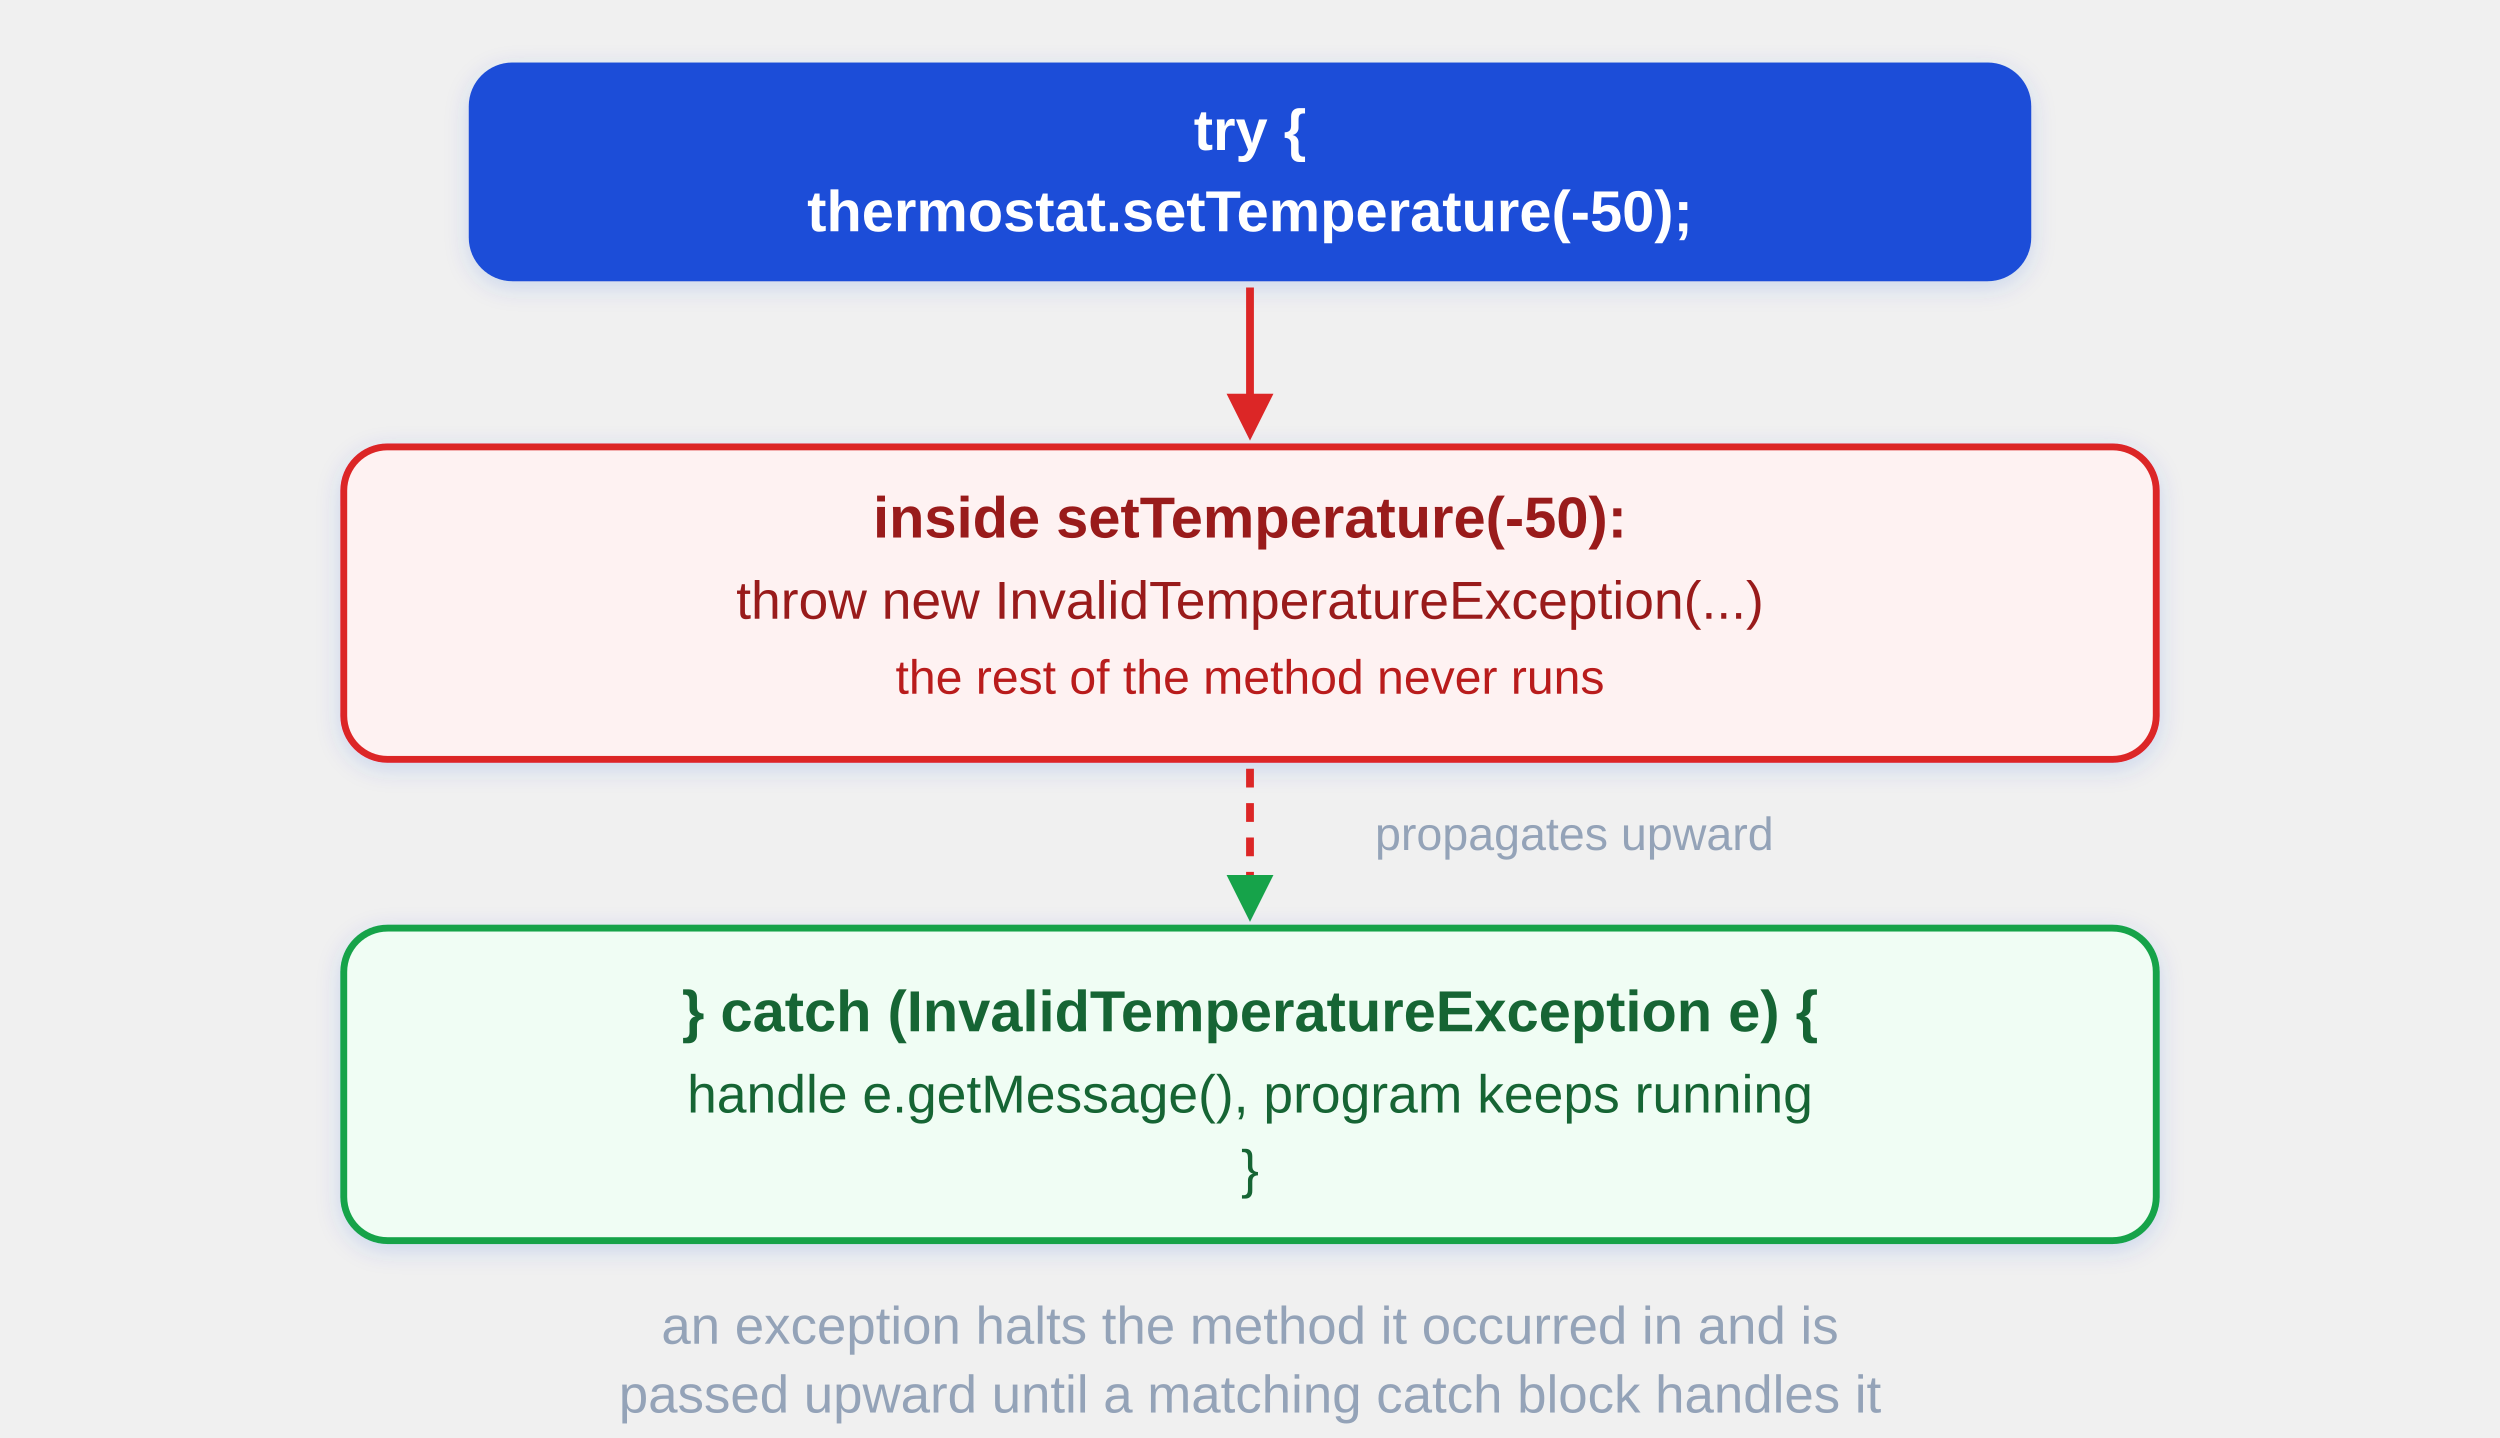
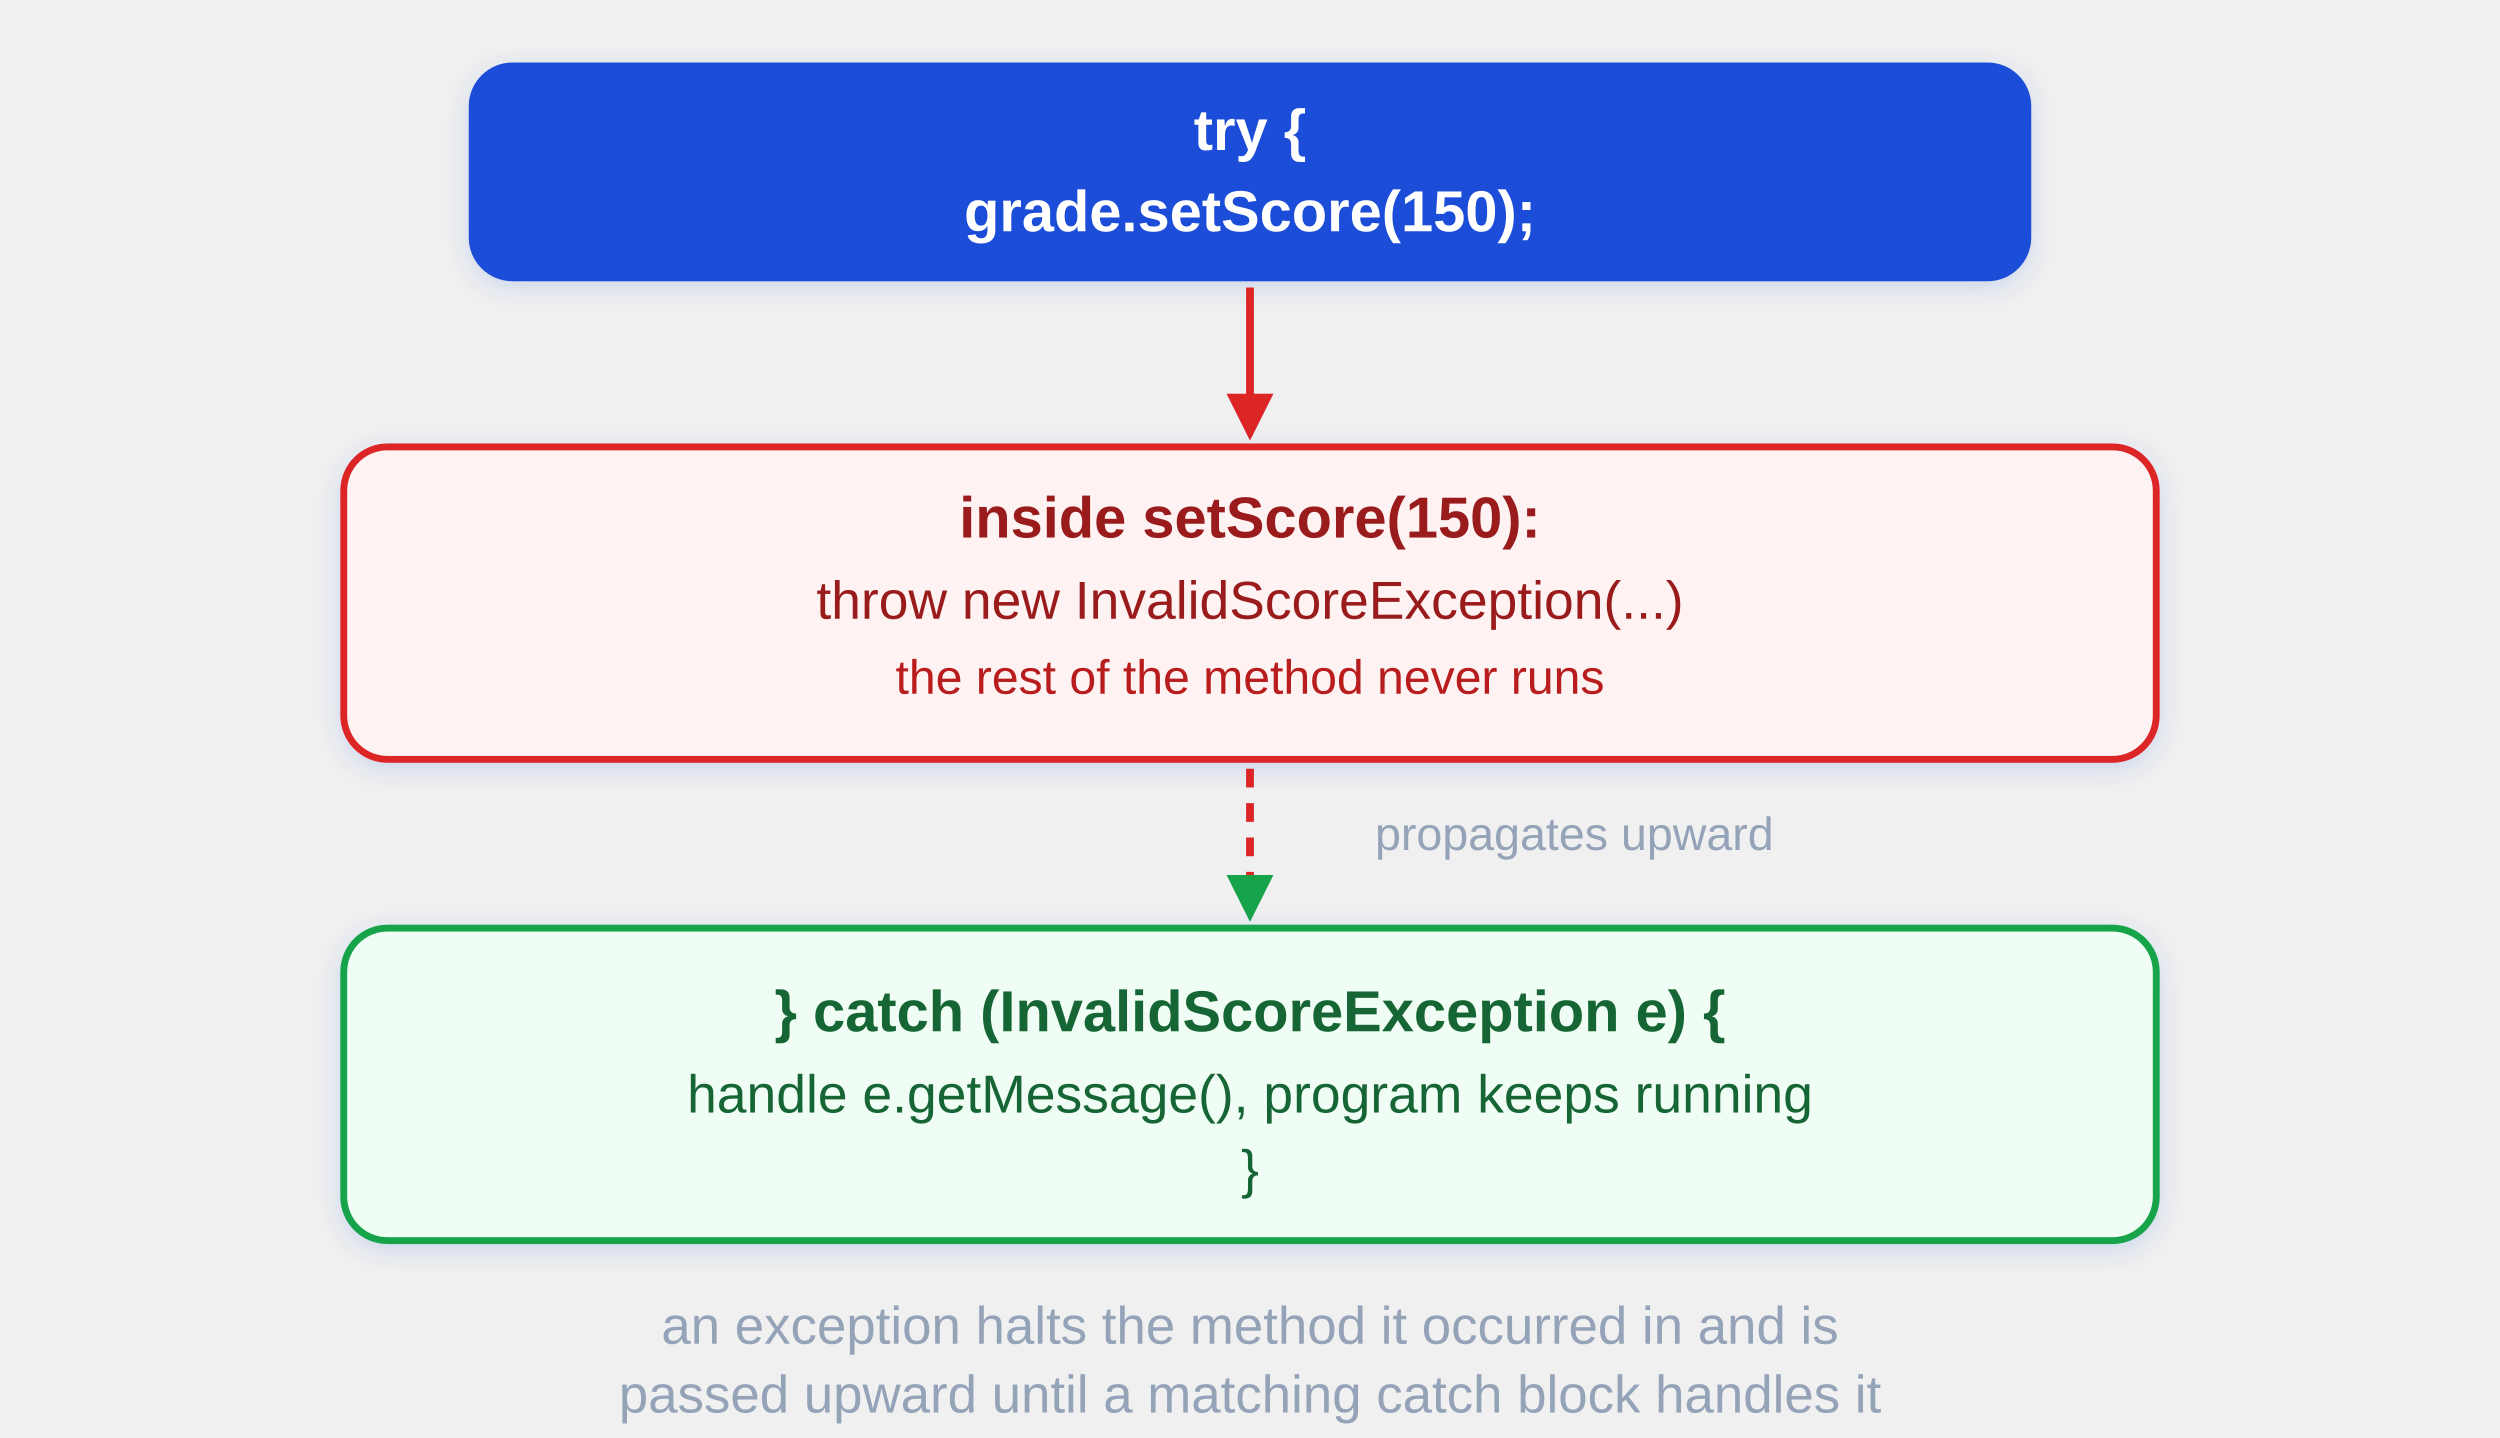
<svg xmlns="http://www.w3.org/2000/svg" viewBox="0 0 800 460" font-family="'Helvetica Neue', Arial, sans-serif">
  <defs>
    <filter id="softShadow" x="-30%" y="-30%" width="160%" height="160%">
      <feDropShadow dx="0" dy="2" stdDeviation="4" flood-color="#1d4ed8" flood-opacity="0.16" />
    </filter>
    <marker id="arrowRed" viewBox="0 0 10 10" refX="8" refY="5" markerWidth="6" markerHeight="6" orient="auto-start-reverse">
      <path d="M0,0 L10,5 L0,10 z" fill="#dc2626" />
    </marker>
    <marker id="arrowGreen" viewBox="0 0 10 10" refX="8" refY="5" markerWidth="6" markerHeight="6" orient="auto-start-reverse">
      <path d="M0,0 L10,5 L0,10 z" fill="#16a34a" />
    </marker>
  </defs>
  <g filter="url(#softShadow)">
    <rect x="150" y="20" width="500" height="70" rx="14" fill="#1d4ed8" />
  </g>
  <text x="400" y="48" text-anchor="middle" font-size="18.5" font-weight="700" fill="#ffffff">try {</text>
-   <text x="400" y="74" text-anchor="middle" font-size="18.5" font-weight="700" fill="#ffffff">thermostat.setTemperature(-50);</text>
+   <text x="400" y="74" text-anchor="middle" font-size="18.5" font-weight="700" fill="#ffffff">grade.setScore(150);</text>
  <path d="M400,92 L400,138" fill="none" stroke="#dc2626" stroke-width="2.5" marker-end="url(#arrowRed)" />
  <g filter="url(#softShadow)">
    <rect x="110" y="143" width="580" height="100" rx="14" fill="#fef2f2" stroke="#dc2626" stroke-width="2.2" />
  </g>
-   <text x="400" y="172" text-anchor="middle" font-size="18.5" font-weight="700" fill="#991b1b">inside setTemperature(-50):</text>
-   <text x="400" y="198" text-anchor="middle" font-size="17.1" fill="#991b1b">throw new InvalidTemperatureException(...)</text>
+   <text x="400" y="172" text-anchor="middle" font-size="18.5" font-weight="700" fill="#991b1b">inside setScore(150):</text>
+   <text x="400" y="198" text-anchor="middle" font-size="17.1" fill="#991b1b">throw new InvalidScoreException(...)</text>
  <text x="400" y="222" text-anchor="middle" font-size="15.4" fill="#b91c1c">the rest of the method never runs</text>
  <path d="M400,246 L400,292" fill="none" stroke="#dc2626" stroke-width="2.5" stroke-dasharray="6,5" marker-end="url(#arrowGreen)" />
  <text x="440" y="272" text-anchor="start" font-size="14.9" fill="#94a3b8">propagates upward</text>
  <g filter="url(#softShadow)">
    <rect x="110" y="297" width="580" height="100" rx="14" fill="#f0fdf4" stroke="#16a34a" stroke-width="2.2" />
  </g>
-   <text x="400" y="330" text-anchor="middle" font-size="18.5" font-weight="700" fill="#166534">} catch (InvalidTemperatureException e) {</text>
+   <text x="400" y="330" text-anchor="middle" font-size="18.5" font-weight="700" fill="#166534">} catch (InvalidScoreException e) {</text>
  <text x="400" y="356" text-anchor="middle" font-size="17.1" fill="#166534">handle e.getMessage(), program keeps running</text>
  <text x="400" y="380" text-anchor="middle" font-size="17.1" fill="#166534">}</text>
  <text x="400" y="430" text-anchor="middle" font-size="16.9" fill="#94a3b8">an exception halts the method it occurred in and is</text>
  <text x="400" y="452" text-anchor="middle" font-size="16.9" fill="#94a3b8">passed upward until a matching catch block handles it</text>
</svg>
